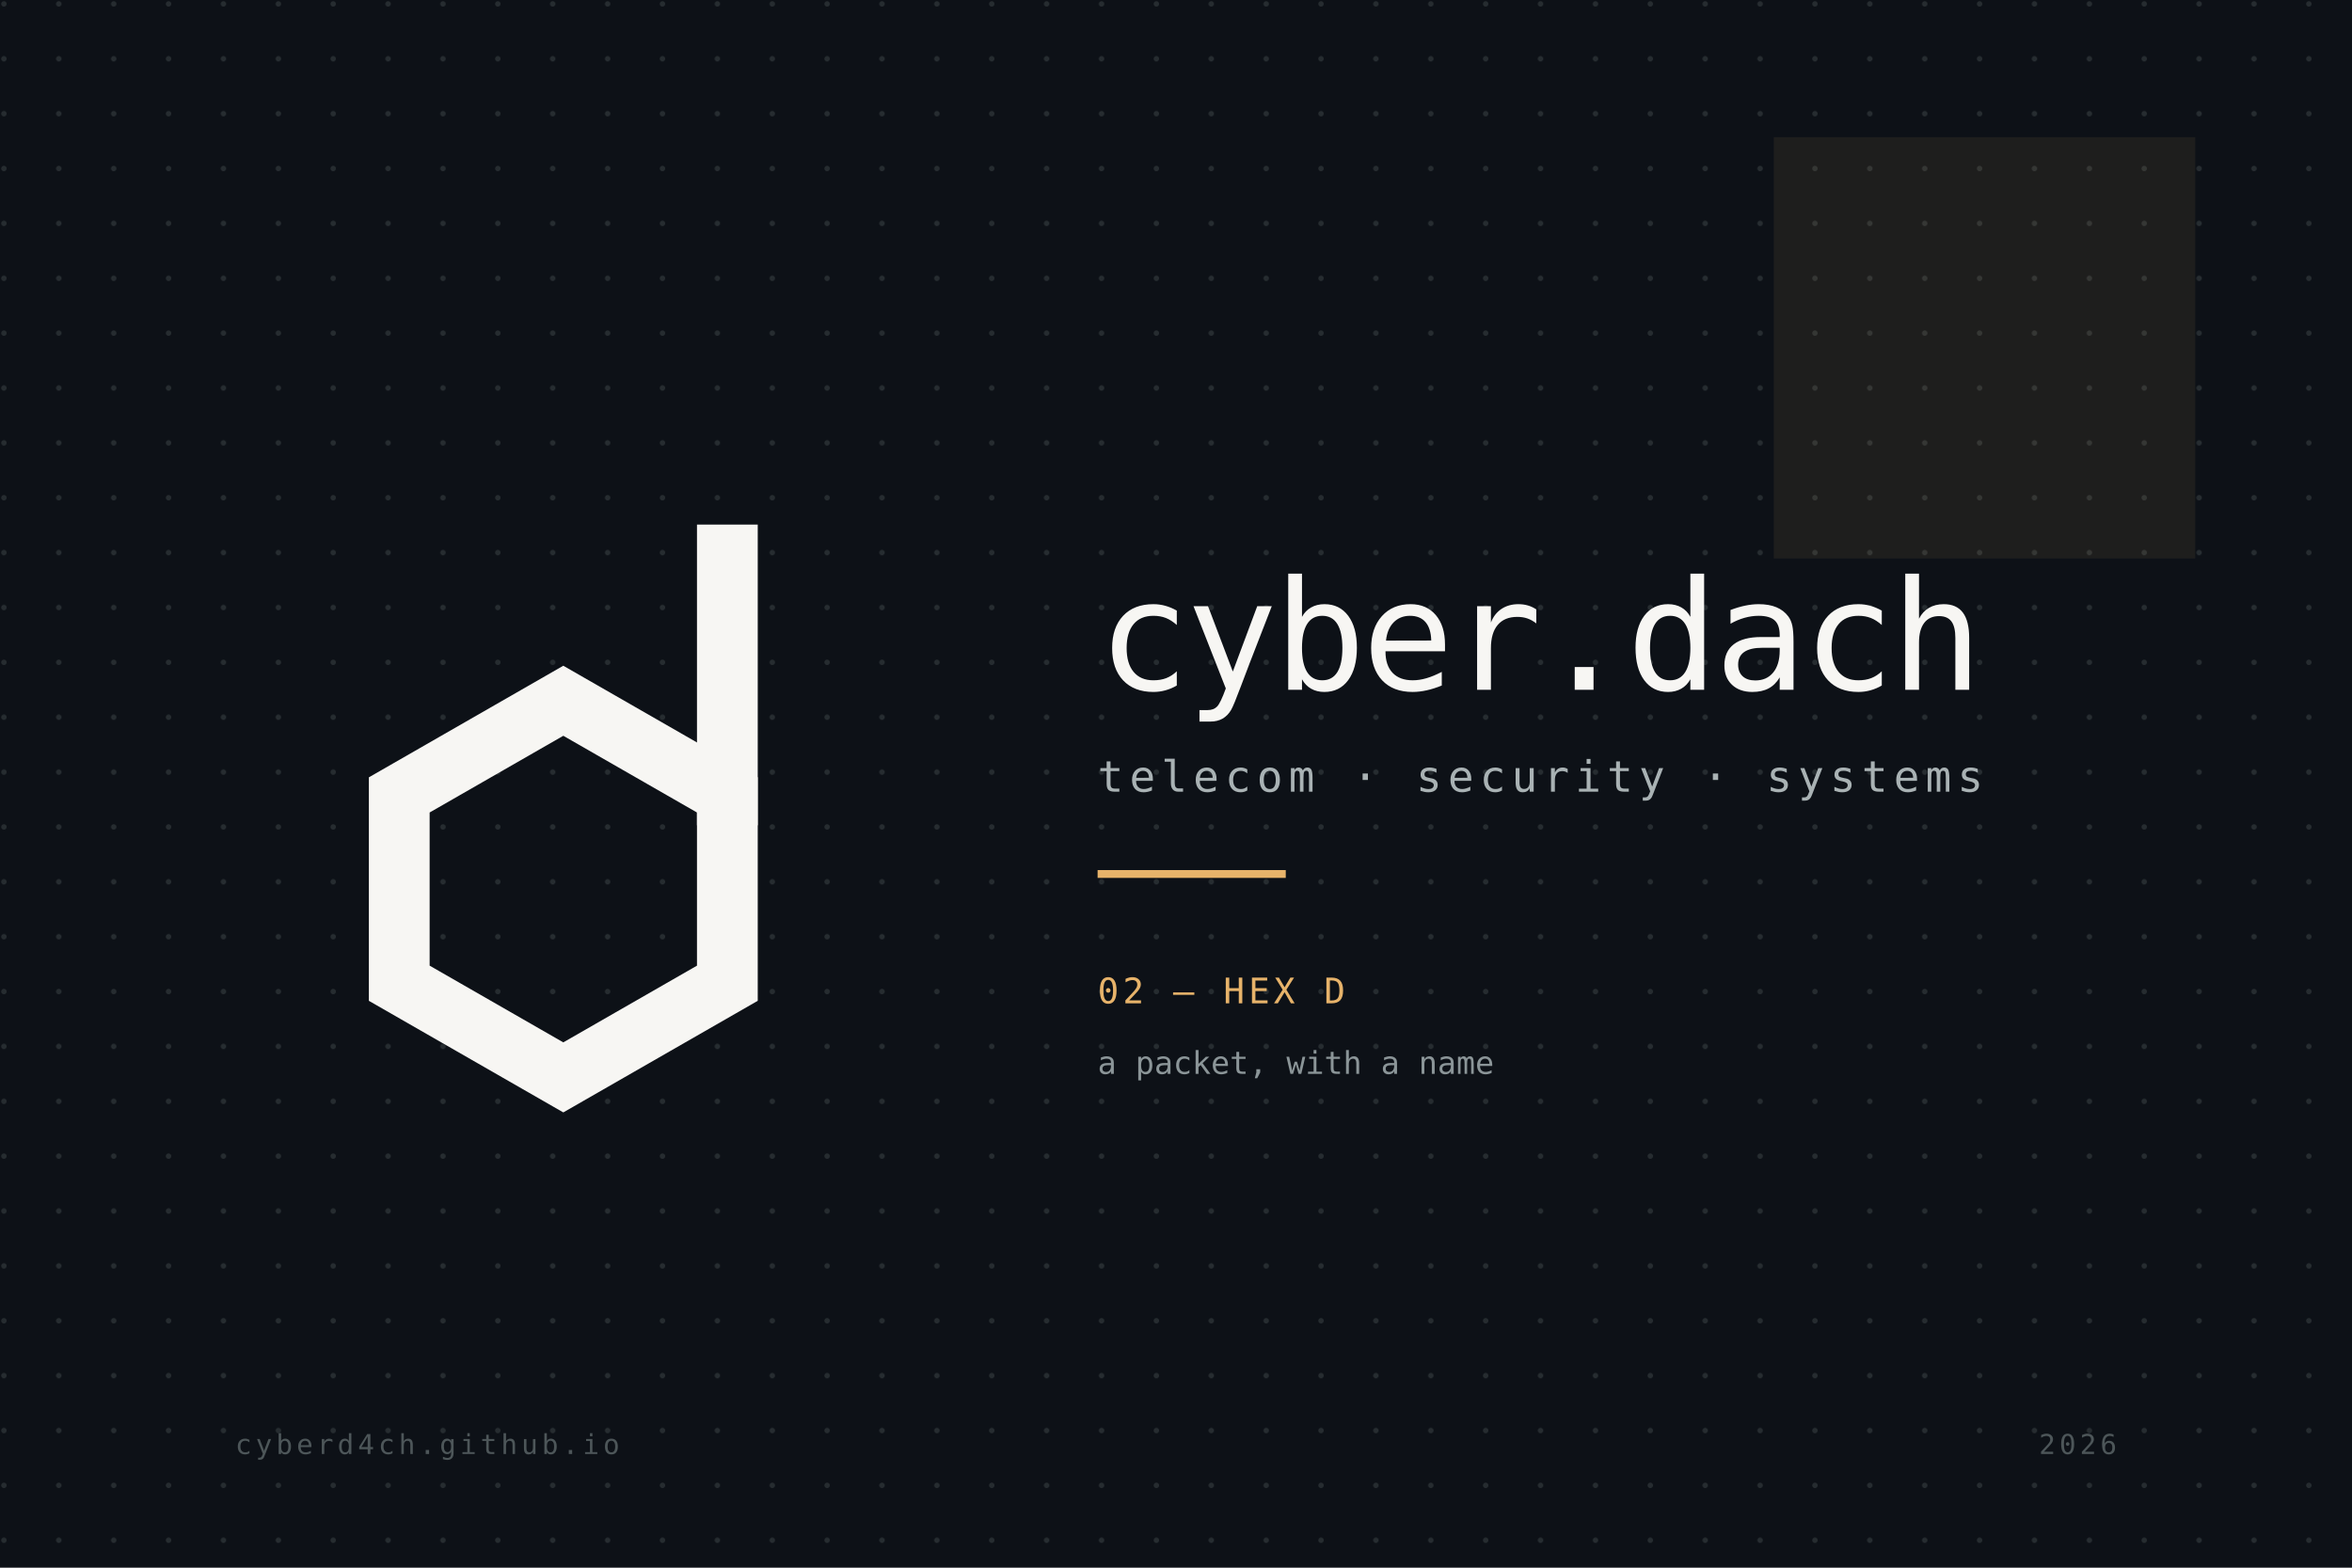
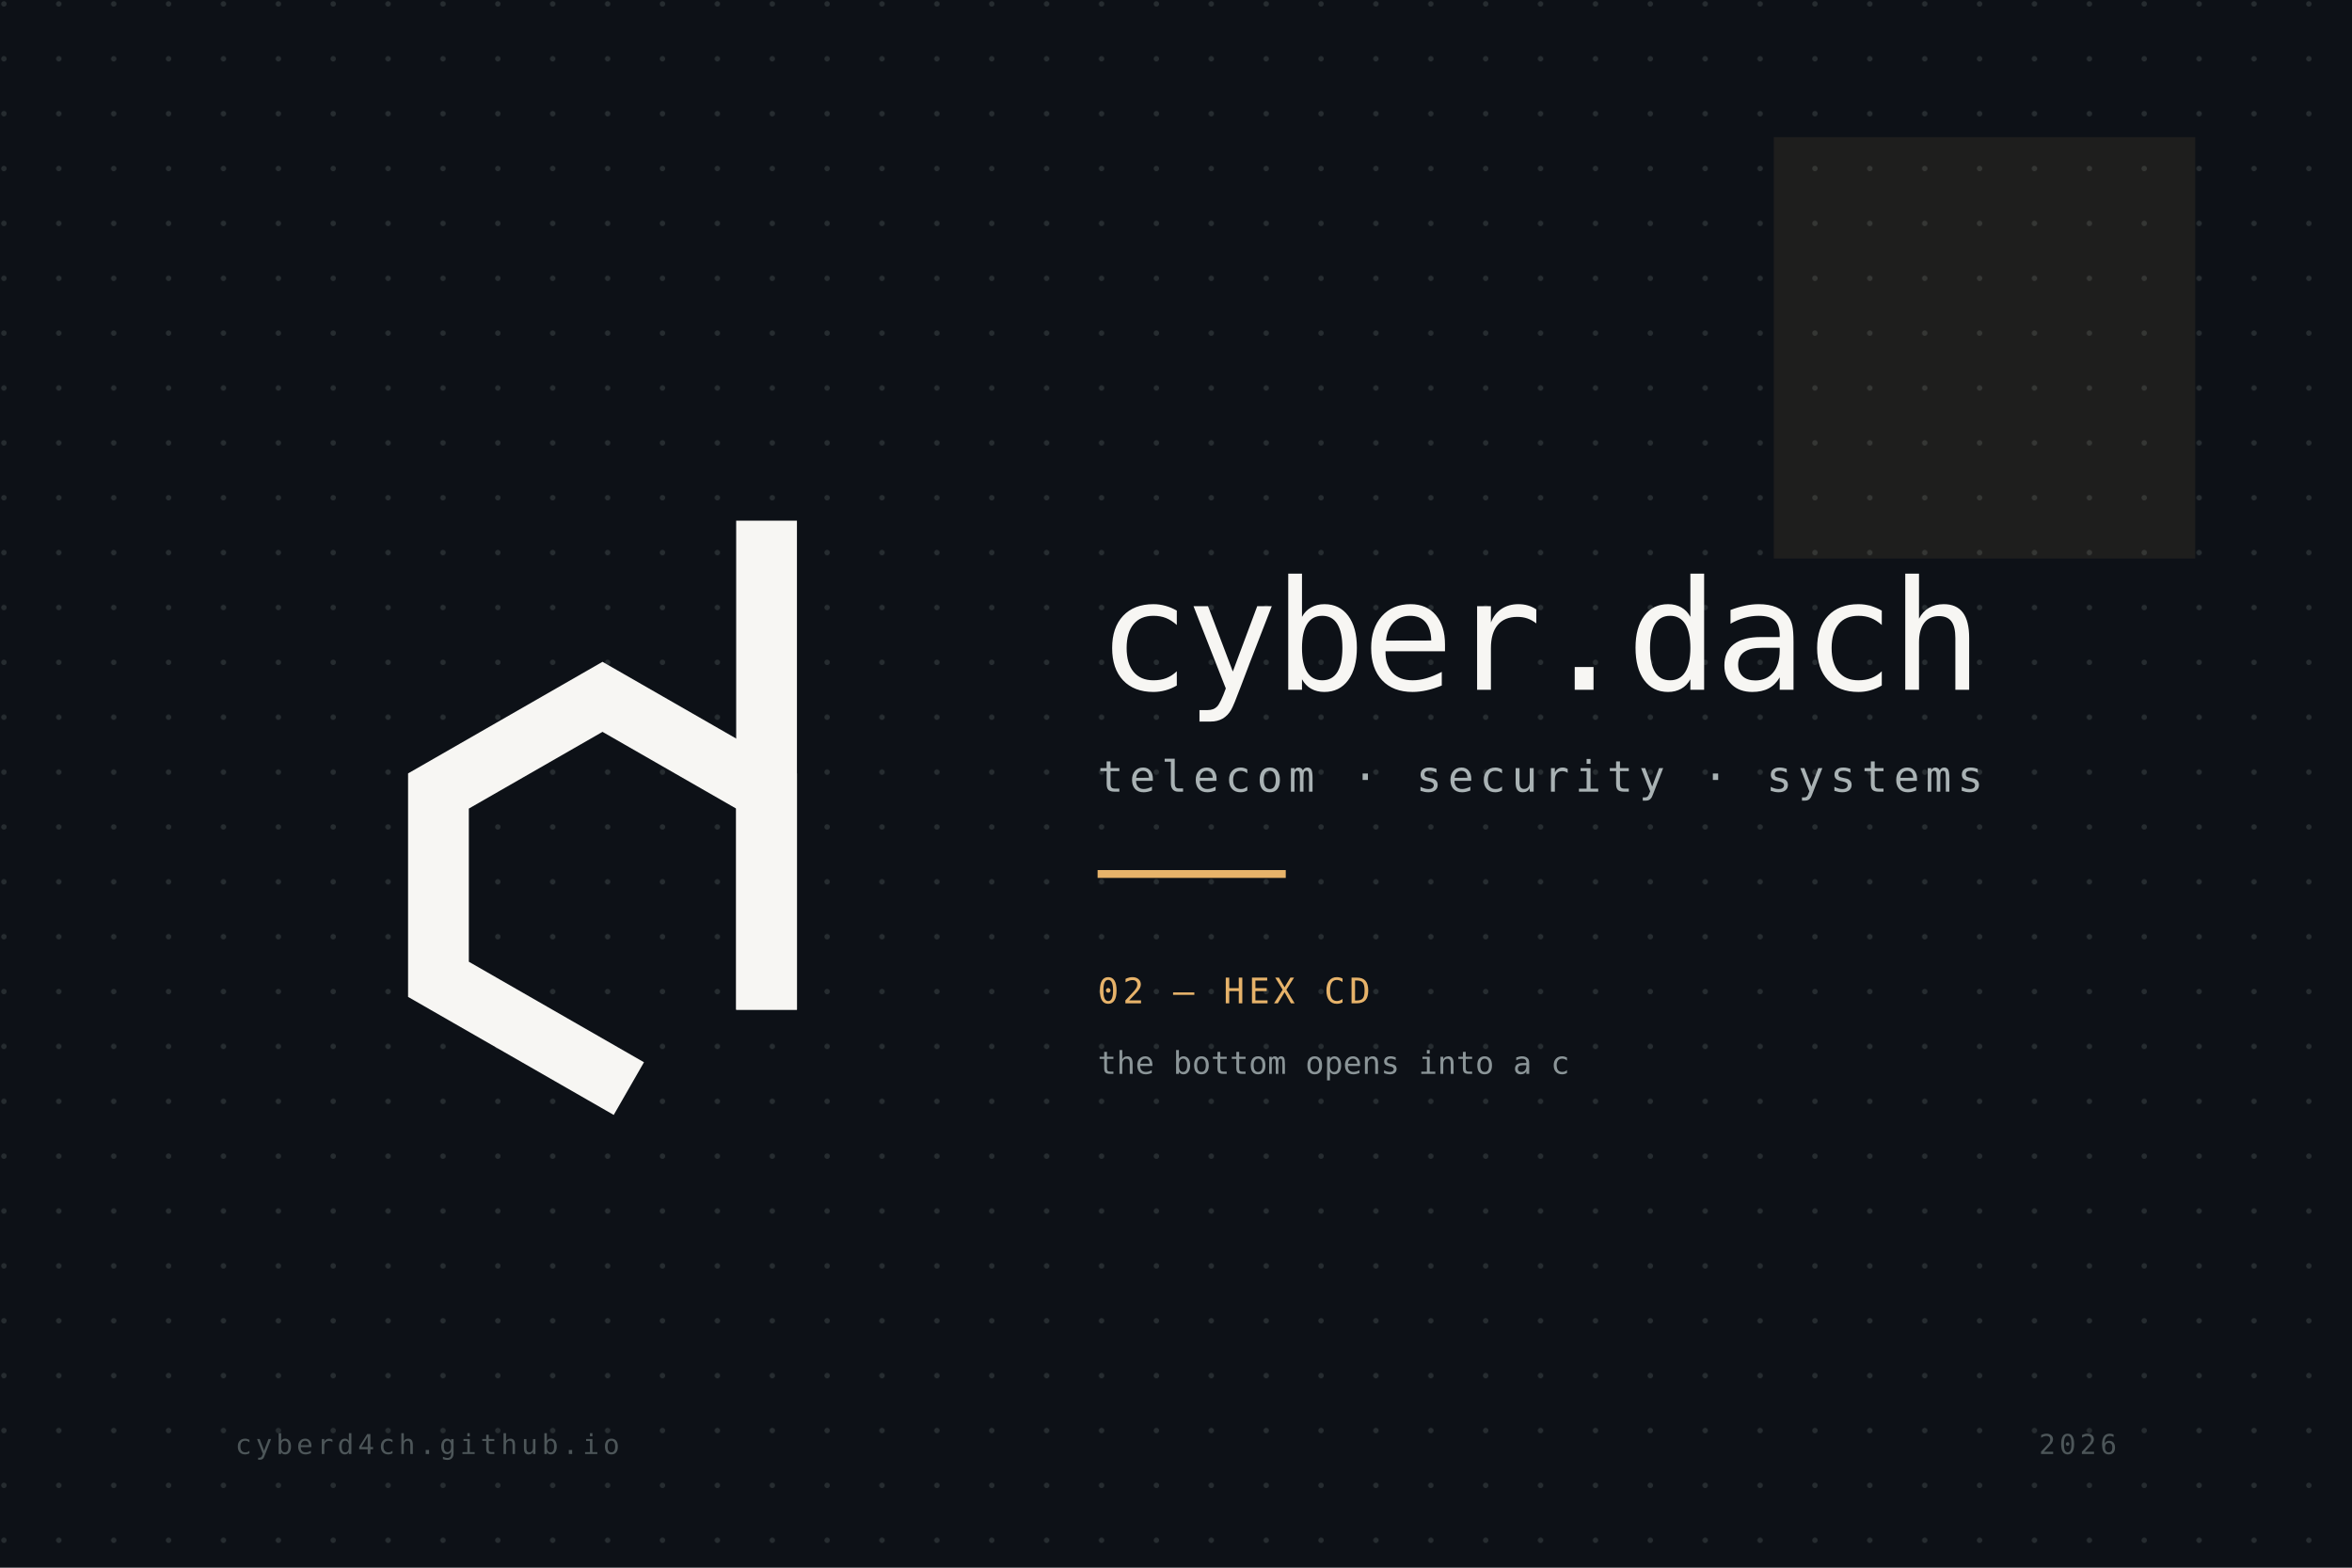
- <svg xmlns="http://www.w3.org/2000/svg" viewBox="0 0 1200 800" role="img" aria-label="cyber.dach — hex d concept">
+ <svg xmlns="http://www.w3.org/2000/svg" viewBox="0 0 1200 800" role="img" aria-label="cyber.dach — hex cd concept">
  <defs>
    <pattern id="dotsB" width="28" height="28" patternUnits="userSpaceOnUse">
      <circle cx="2" cy="2" r="1.4" fill="#262c30" />
    </pattern>
  </defs>
  <rect width="1200" height="800" fill="#0d1117" />
  <rect width="1200" height="800" fill="url(#dotsB)" />
  <rect x="905" y="70" width="215" height="215" fill="#e7b36a" opacity="0.08" />
-   <g transform="translate(120,215) scale(1.55)" fill="none" stroke="#f7f6f3" stroke-width="20" stroke-linejoin="miter" stroke-linecap="square">
-     <path d="M108 92 L162 123 L162 185 L108 216 L54 185 L54 123 Z" />
-     <path d="M162 44 V123" />
+   <g transform="translate(140,213) scale(1.55)" fill="none" stroke="#f7f6f3" stroke-width="20" stroke-linejoin="miter" stroke-linecap="square">
+     <path d="M162 185 V123 L108 92 L54 123 L54 185 L108 216" />
+     <path d="M162 44 V185" />
  </g>
  <text x="560" y="352" fill="#f7f6f3" font-family="'IBM Plex Mono', Menlo, monospace" font-size="78" letter-spacing="-2">cyber.dach</text>
  <text x="560" y="404" fill="#a9b2b4" font-family="'IBM Plex Mono', Menlo, monospace" font-size="22" letter-spacing="3">telecom · security · systems</text>
  <rect x="560" y="444" width="96" height="4" fill="#e7b36a" />
-   <text x="560" y="512" fill="#e7b36a" font-family="'IBM Plex Mono', Menlo, monospace" font-size="18" letter-spacing="2">02 — HEX D</text>
-   <text x="560" y="548" fill="#8b9598" font-family="'IBM Plex Mono', Menlo, monospace" font-size="16">a packet, with a name</text>
+   <text x="560" y="512" fill="#e7b36a" font-family="'IBM Plex Mono', Menlo, monospace" font-size="18" letter-spacing="2">02 — HEX CD</text>
+   <text x="560" y="548" fill="#8b9598" font-family="'IBM Plex Mono', Menlo, monospace" font-size="16">the bottom opens into a c</text>
  <text x="120" y="742" fill="#4d5659" font-family="'IBM Plex Mono', Menlo, monospace" font-size="14" letter-spacing="2">cyberd4ch.github.io</text>
  <text x="1080" y="742" fill="#4d5659" font-family="'IBM Plex Mono', Menlo, monospace" font-size="14" letter-spacing="2" text-anchor="end">2026</text>
</svg>
